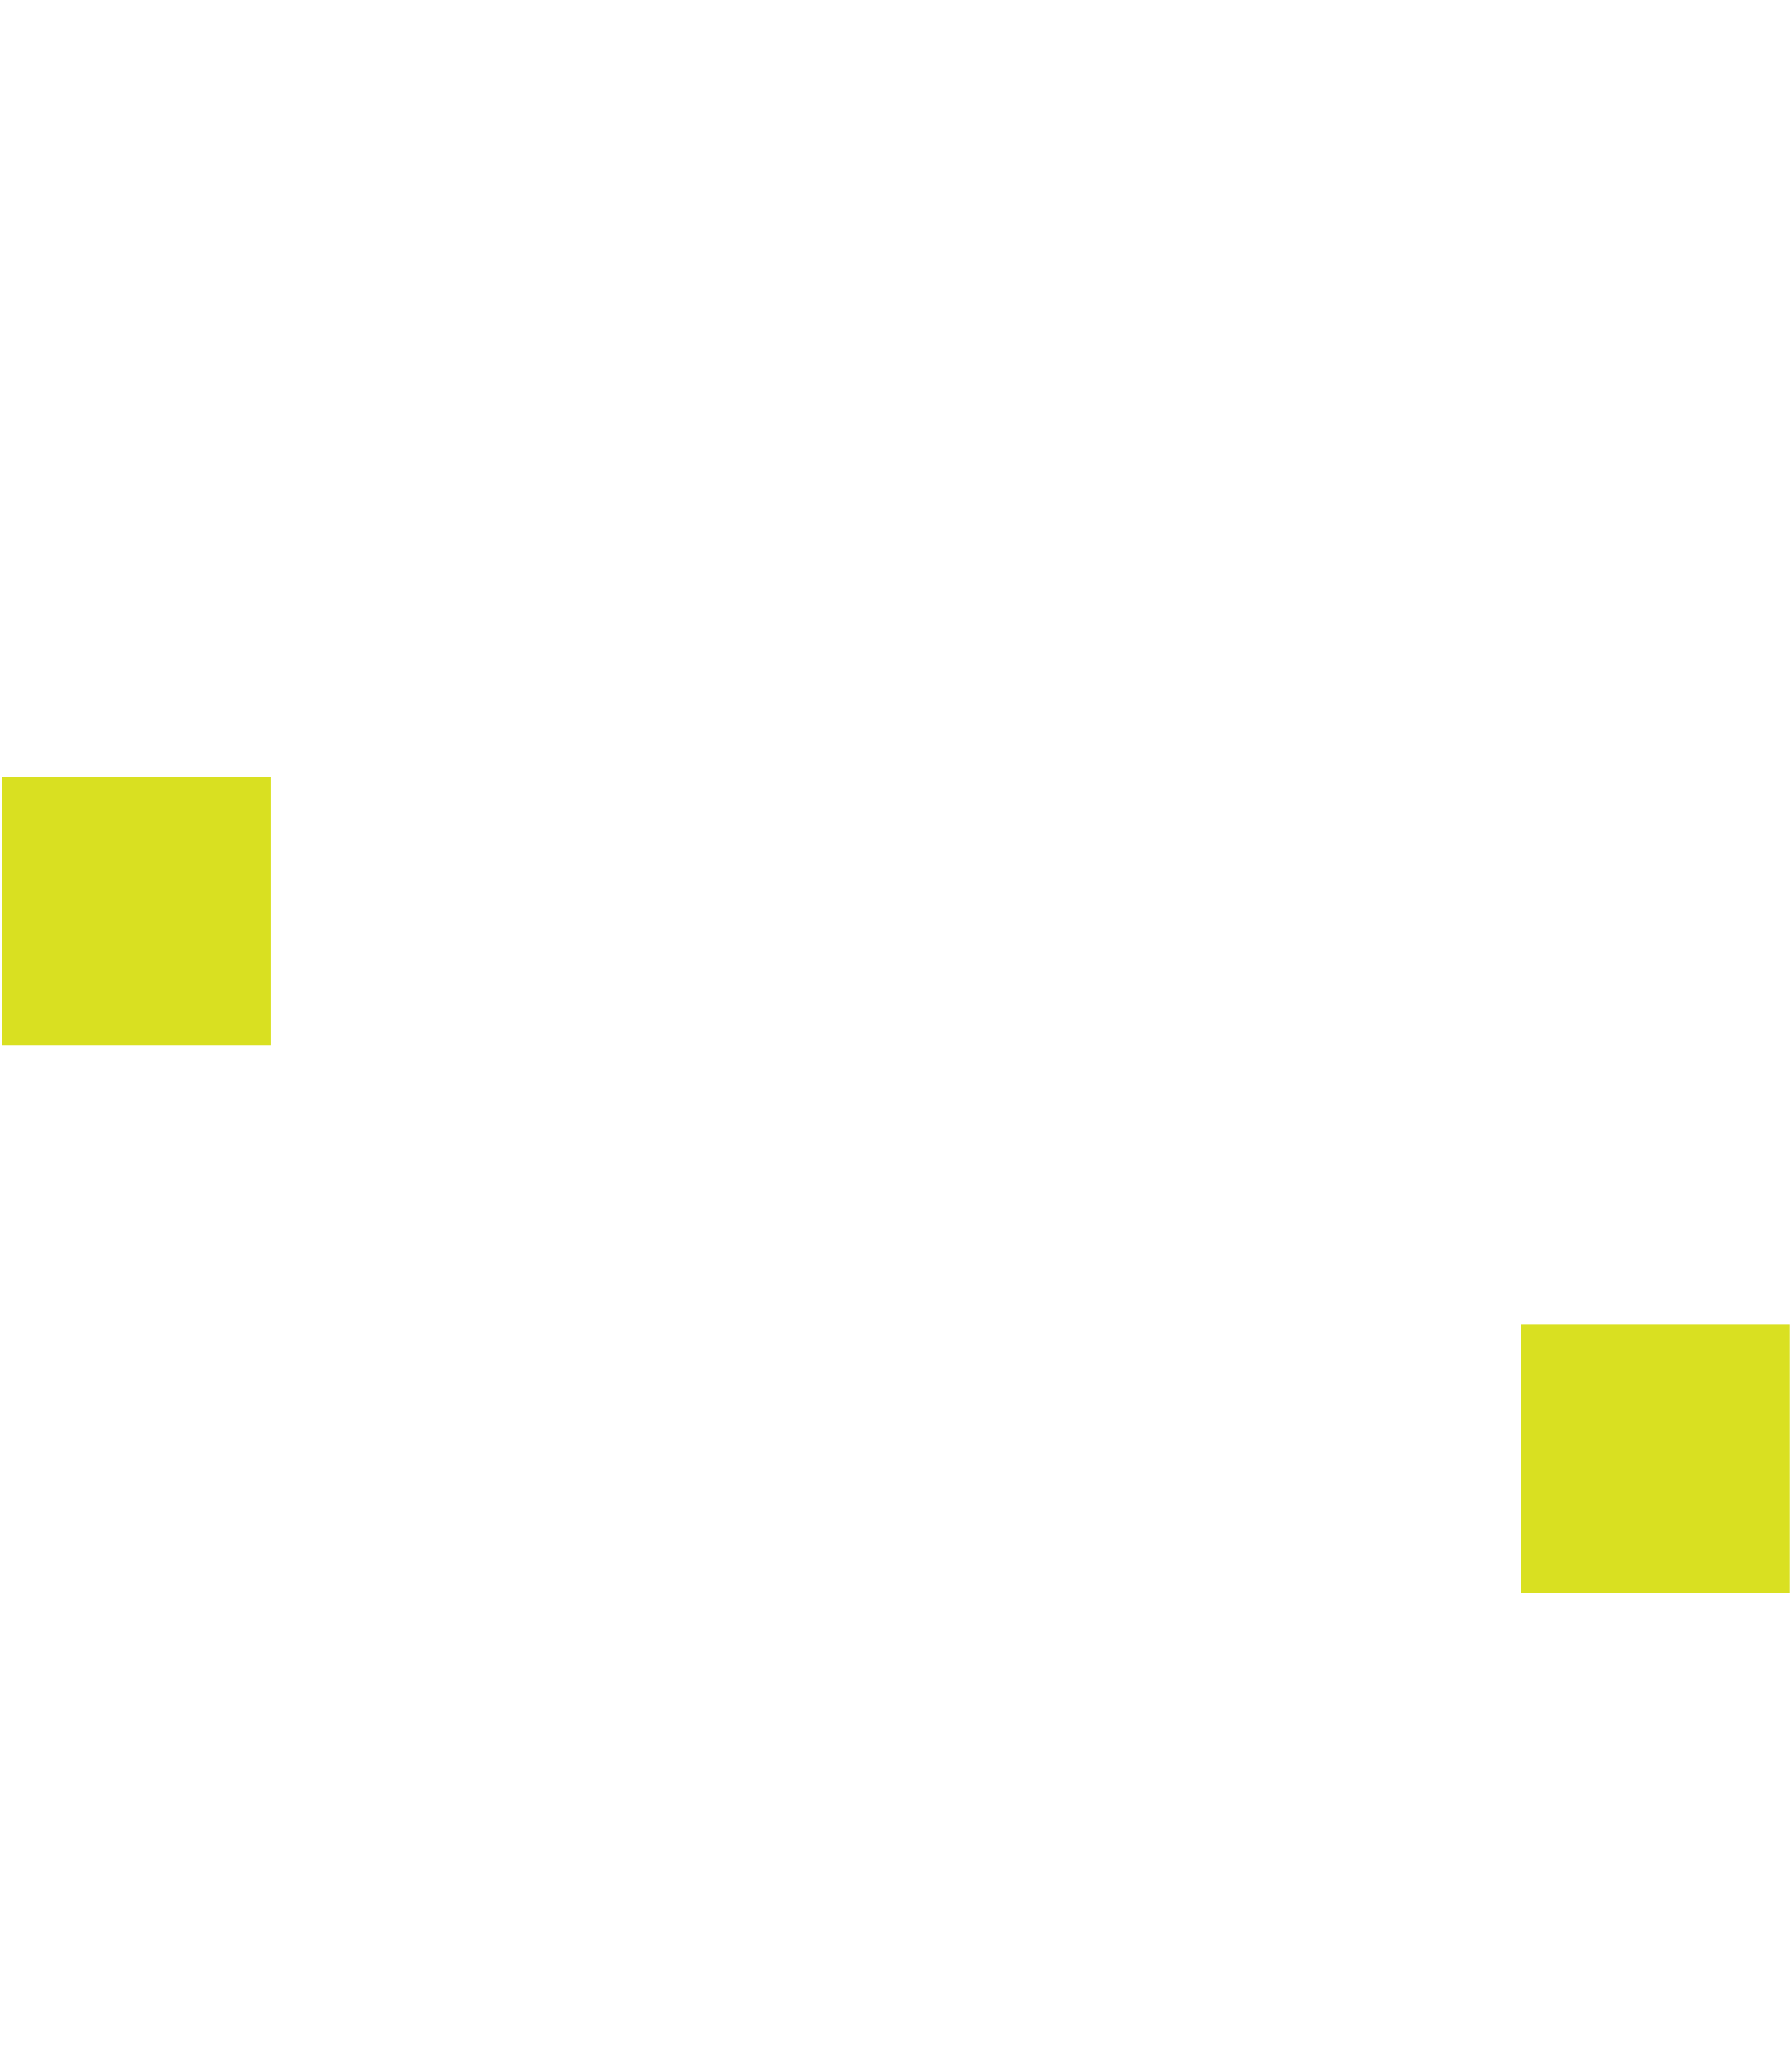
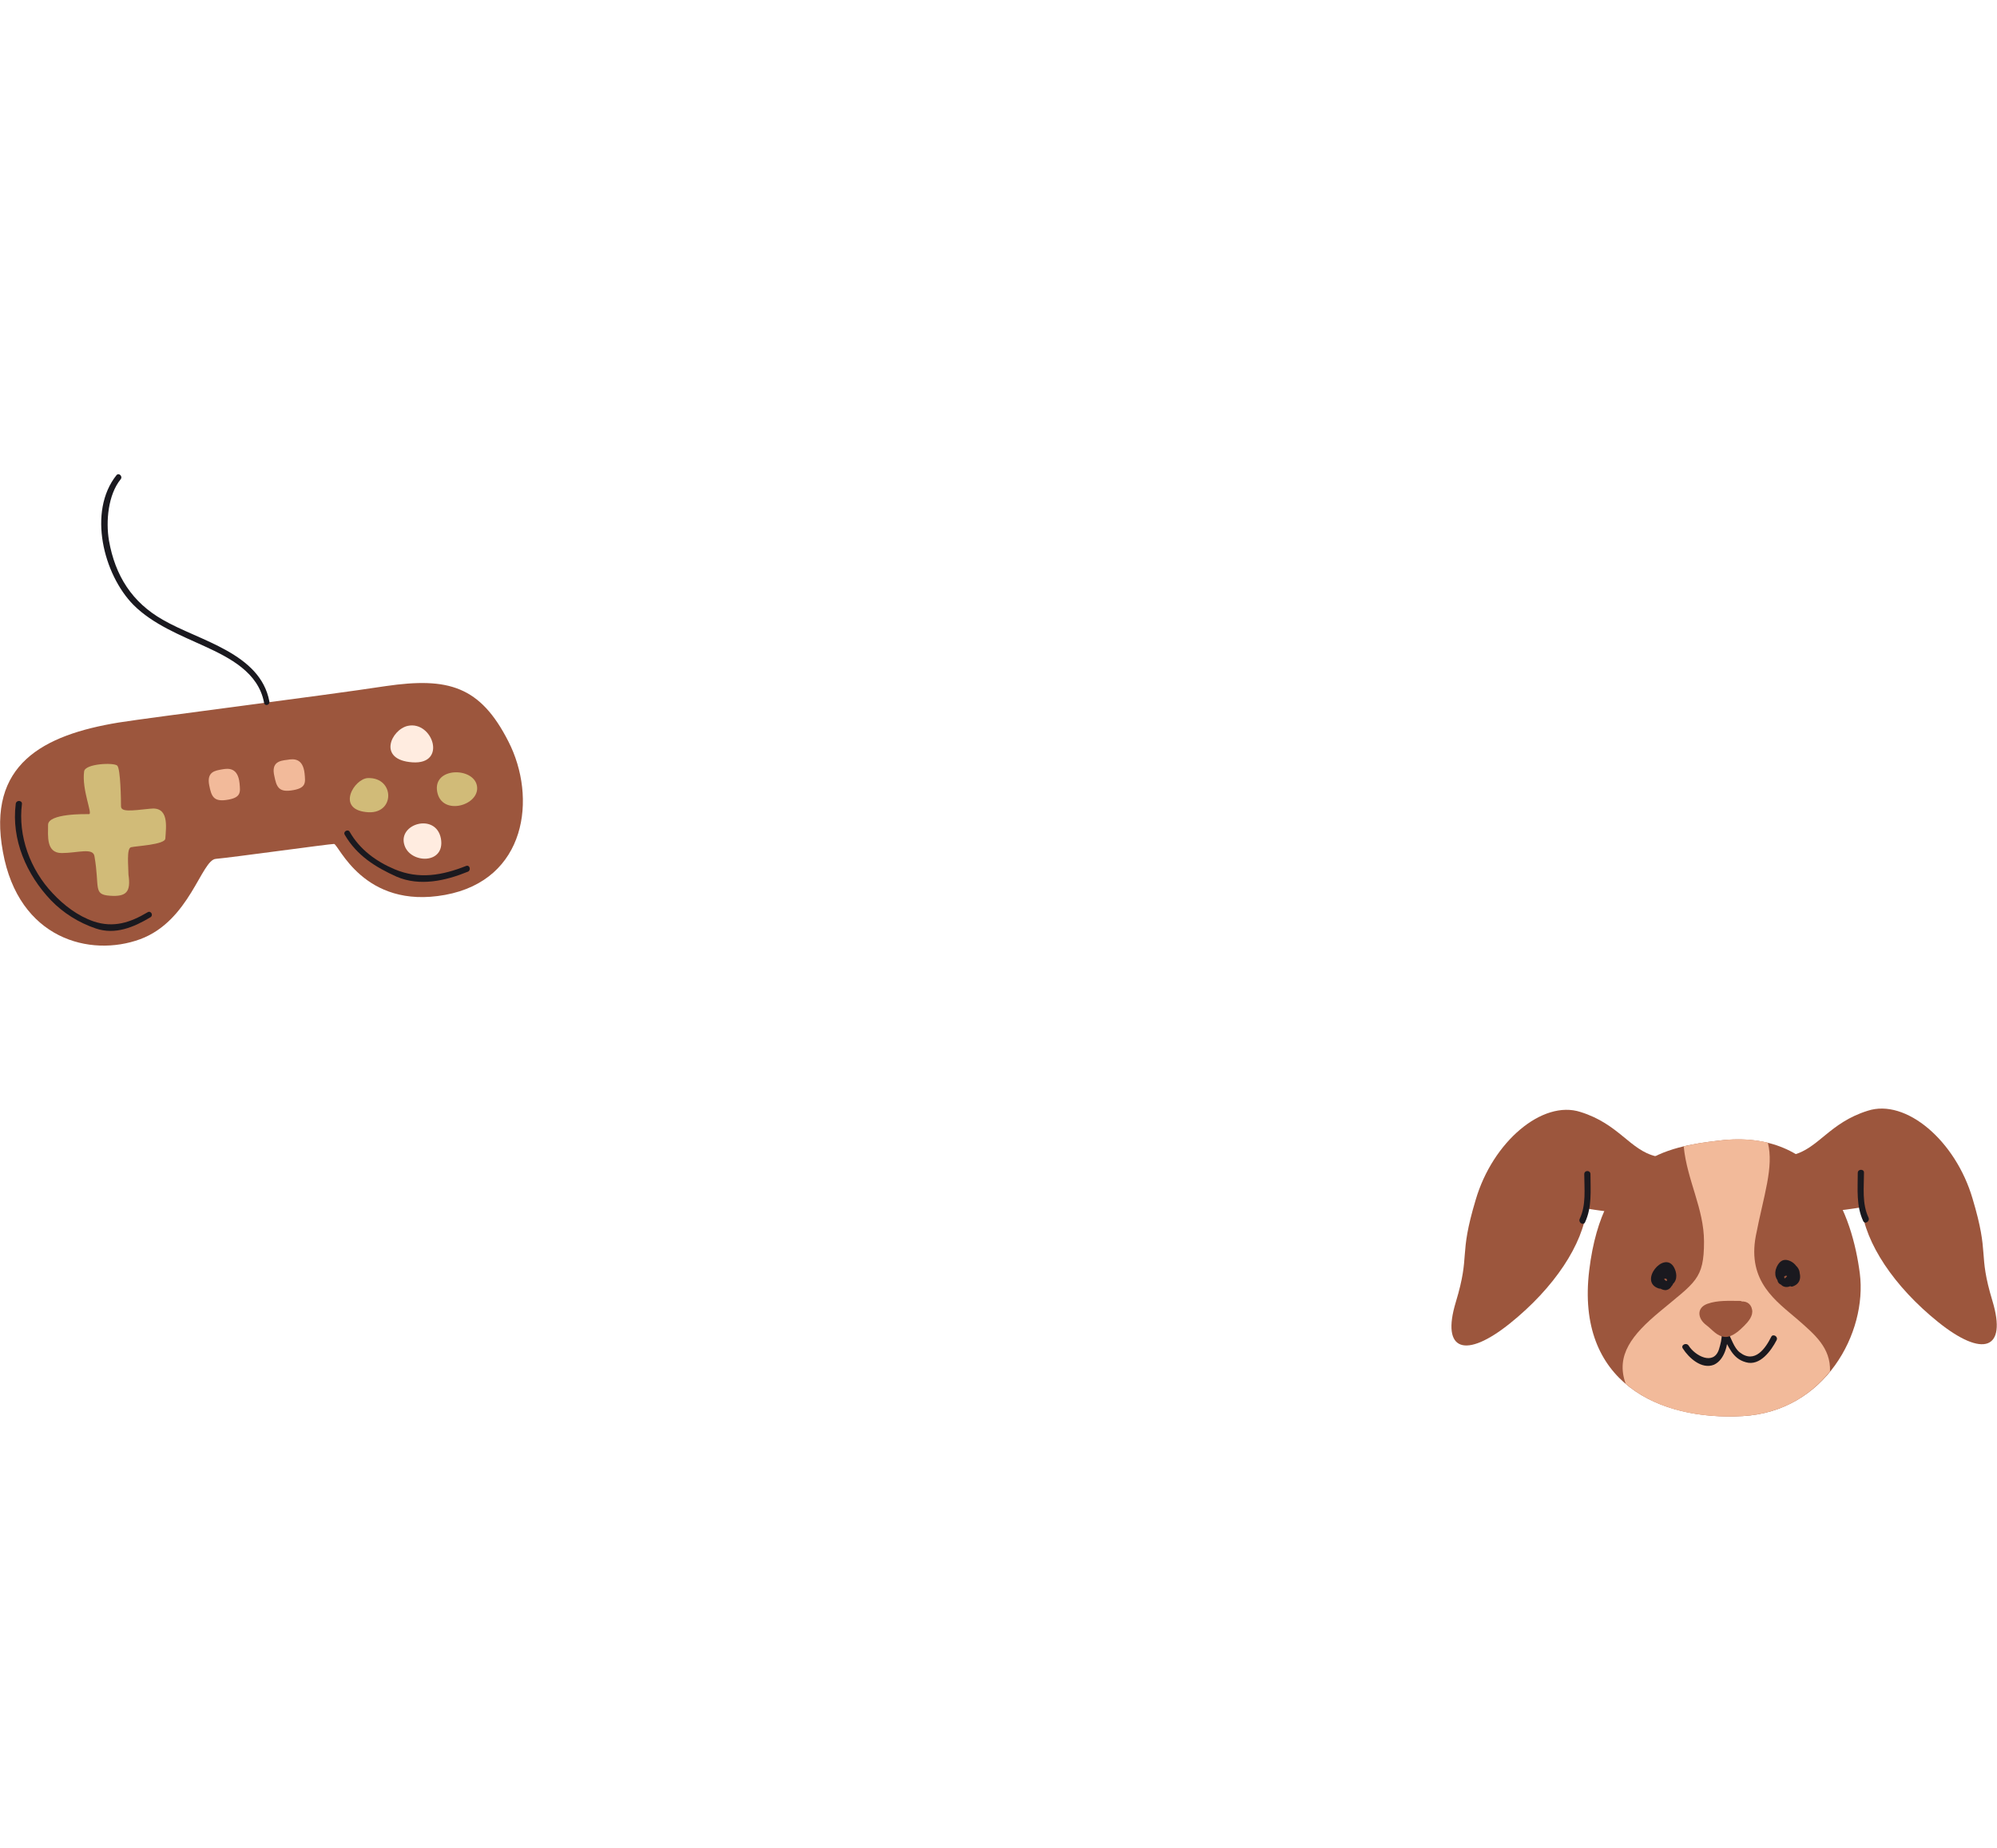
- <svg xmlns="http://www.w3.org/2000/svg" version="1.1" id="Layer_1" x="0px" y="0px" viewBox="0 0 387.4 446" style="enable-background:new 0 0 387.4 446;" xml:space="preserve">
+ <svg xmlns="http://www.w3.org/2000/svg" version="1.1" id="Layer_1" x="0px" y="0px" viewBox="0 0 481.9 446" style="enable-background:new 0 0 481.9 446;" xml:space="preserve">
  <style type="text/css">
- 	.st0{fill:#D9E021;}
+ 	.st0{fill:#9C563D;}
+ 	.st1{fill:#D1BB78;}
+ 	.st2{fill:#F2BA9A;}
+ 	.st3{fill:#FFECE0;}
+ 	.st4{fill:#1A191F;}
</style>
-   <rect x="0.5" y="167.9" class="st0" width="58" height="58" />
-   <rect x="328.9" y="286.4" class="st0" width="58" height="58" />
+   <g>
+     <path class="st0" d="M28.6,174.4c-18.2,3-31.8,10.1-27.9,31.2c3.8,21.1,21.1,25.5,33.1,21.1c12-4.4,14.8-19.2,18.3-19.4   c3.6-0.3,27.4-3.6,28.5-3.6s7.1,15.9,26.8,12.3c19.7-3.6,22.2-23.5,15.3-37c-6.8-13.4-14.5-15.6-29.6-13.4   C78.1,167.9,36.8,173.1,28.6,174.4z" />
+     <path class="st1" d="M20.3,186.2c-0.6,4.4,2.1,10.3,1.2,10.3c-0.8,0-9.9-0.2-9.9,2.6c0,2.7-0.5,6.8,3.3,6.8s7.6-1.4,7.9,0.8   c1.3,7.5-0.4,9.2,3.7,9.5c4.1,0.3,5.1-1,4.5-5.1c0-1.9-0.5-6.3,0.6-6.6c1.1-0.3,8.2-0.6,8.3-2.1c0.2-3,0.9-7.8-3.7-7.2   c-4.7,0.5-7,0.8-7-0.6c0-1.4-0.1-9-0.9-9.8C27.5,184,20.5,184.3,20.3,186.2z" />
+     <path class="st2" d="M50.5,189.6c0.5,2.5,1,3.9,4,3.5c3.8-0.5,3.5-1.9,3.3-4.1c-0.4-3.7-2.6-3.6-4.2-3.3   C52,186,49.8,186.2,50.5,189.6z" />
+     <path class="st2" d="M66.2,187.3c0.5,2.5,1,3.9,4,3.5c3.8-0.5,3.5-1.9,3.3-4.1c-0.4-3.7-2.6-3.6-4.2-3.3   C67.6,183.6,65.4,183.9,66.2,187.3z" />
+     <path class="st1" d="M88.8,187.8c-3.3,0.1-7.7,7.4-0.5,8.2C95.4,196.9,95.4,187.6,88.8,187.8z" />
+     <path class="st3" d="M98.4,175.2c-4,0.9-7.4,8.2,1.1,8.8C108,184.6,104.4,173.9,98.4,175.2z" />
+     <path class="st1" d="M105.5,191.1c1.1,6,10.4,3.3,9.6-1.4C114.3,185.1,104.4,185.1,105.5,191.1z" />
+     <g>
+       <path class="st4" d="M65,169.3c-2.2-11.7-16.9-14.6-25.7-19.7c-7.4-4.2-11.5-10.6-13-19.1c-0.8-4.7-0.2-11.1,2.8-14.8    c0.6-0.7-0.4-1.7-1-1c-7,8.8-3.1,24,4.1,31.3c4.7,4.7,11.3,7.3,17.2,10c6.1,2.8,12.9,6.3,14.3,13.5    C63.8,170.6,65.2,170.2,65,169.3L65,169.3z" />
+     </g>
+     <path class="st3" d="M97.6,204c1.4,4.5,9.9,4.7,8.8-1.6C105.2,196.1,95.9,198.8,97.6,204z" />
+     <g>
+       <path class="st4" d="M3.8,194c-1.1,8.7,2.6,17.1,8.5,23.3c3,3.1,6.7,5.4,10.8,6.8c4.7,1.6,9.2-0.3,13.2-2.7    c0.8-0.5,0.1-1.7-0.7-1.2c-4.2,2.5-8.2,3.8-13,2.2c-3.8-1.3-7.2-3.9-9.9-6.8c-5.4-5.7-8.4-13.8-7.4-21.6    C5.3,193.1,3.9,193.1,3.8,194L3.8,194z" />
+     </g>
+     <g>
+       <path class="st4" d="M83.2,201.5c2.9,5,7.4,7.8,12.5,10.1c5.6,2.4,11.8,1,17.2-1.2c0.8-0.3,0.5-1.7-0.4-1.4    c-5.8,2.3-11.4,3.3-17.3,0.8c-4.5-1.9-8.4-4.8-10.8-9C84,200,82.7,200.7,83.2,201.5L83.2,201.5z" />
+     </g>
+   </g>
+   <g>
+     <path class="st0" d="M399.6,279.1c-6.3-1.5-8.9-7.8-18.2-10.7c-9.2-3-21.2,7.2-25.3,21.2c-4.2,14-1.2,12.8-4.8,24.7   c-3.6,11.9,2.4,13.7,13.1,5.1c10.7-8.6,17.6-19.1,18.5-27.7c10.7,1.8,14.6,0.9,14.6,0.9L399.6,279.1z" />
+     <g>
+       <path class="st4" d="M382.3,283.4c0,3.6,0.5,7.4-1.1,10.8c-0.4,0.9,0.9,1.7,1.3,0.8c1.7-3.7,1.3-7.6,1.3-11.6    C383.8,282.4,382.3,282.4,382.3,283.4L382.3,283.4z" />
+     </g>
+     <path class="st0" d="M432.5,278.8c6.3-1.5,8.9-7.8,18.2-10.7c9.2-3,21.2,7.2,25.3,21.2c4.2,14,1.2,12.8,4.8,24.7   c3.6,11.9-2.4,13.7-13.1,5.1c-10.7-8.6-17.6-19.1-18.5-27.7c-10.7,1.8-14.6,0.9-14.6,0.9L432.5,278.8z" />
+     <g>
+       <path class="st4" d="M448.3,283.1c0,4-0.4,7.9,1.3,11.6c0.4,0.9,1.7,0.1,1.3-0.8c-1.6-3.4-1.1-7.2-1.1-10.8    C449.9,282.1,448.3,282.1,448.3,283.1L448.3,283.1z" />
+     </g>
+     <path class="st0" d="M414.8,275.3c-12.7,1.5-28,4.2-31.3,31.3c-3.3,27.2,17,36.3,37,35.2c20-1.1,30.1-20.2,28.3-34.4   C447,293.4,439.8,272.3,414.8,275.3z" />
+     <path class="st2" d="M441.6,331c0.2-5.7-3.7-8.9-7.8-12.5c-5.1-4.4-12.2-9.1-10.1-20.2c1.9-9.8,4.4-16.6,2.9-22.5   c-3.4-0.8-7.3-1.1-11.8-0.5c-2.8,0.3-5.7,0.7-8.5,1.4c0.8,8.2,4.9,15,4.9,23c0,9.1-2.1,9.7-10.7,16.9c-6.6,5.5-10.7,10.5-8.2,17.4   c7.2,6.2,17.7,8.4,28.2,7.8C429.7,341.3,436.8,337,441.6,331z" />
+     <g>
+       <path class="st4" d="M400.9,309.5c-1.7-0.5-0.1-3,1.1-3.3c0.2-0.1,0.4-0.1,0.6,0.2c0.4,0.4,0.7,1.3,0.6,1.8    c-0.3,1.5-3,1.3-2.8-0.2c0.2-1.2,1.6-1.1,2,0c0.2,0.5,0.2,2.2-0.7,1.7c-0.9-0.5-0.8-1.5,0.1-1.9c0.3-0.1,0.4-0.1,0.5,0.1    c0.1,0.3,0.1,0.6,0,0.9c0,0.1-0.1,0.5-0.1,0.4c0,0,0,0-0.1,0c-0.2-0.1-0.3-0.2-0.4-0.3c-0.1-0.2-0.1-0.4-0.2-0.2c0-0.1,0,0,0,0    c0.1-0.1,0.3-0.1,0.4-0.1c0.3,0,0.8,0.7,0.2,0.6c-0.4-0.1-0.7-0.7-0.8-1.1c0-0.1,0.1-0.5,0.1-0.5c0,0-0.1,0-0.1,0    c0.4,0.2,0.6,0.5,0.8,0.9c0.1,0.2,0.2,0.4,0.2,0.6c0,0.1,0,0.2,0,0.3c0.1-0.1-0.1,0-0.3,0c-0.4,0-0.8-0.1-1.1-0.3    c-0.5-0.4,0.8-1.3,1-1.5c0.9-0.5,0.1-1.8-0.8-1.3c-1.1,0.6-2.1,1.8-1.8,3.1c0.3,1.3,2.2,1.7,3.3,1.4c2.2-0.5,0.9-3.3-0.1-4.2    c-0.7-0.6-1.6-0.8-2.3-0.1c-1,1-0.5,2.5,0.3,3.5c1.1,1.3,3.5,0.8,3.3-1.1c-0.2-1.5-1.9-2.2-3.2-1.5c-1.9,1.1,0.4,4,2.1,3.2    c1.1-0.5,1.1-2.2,0.9-3.1c-0.3-1.1-1.5-1.5-2.5-1.1c-1,0.4-1.8,1.4-1.8,2.5c0,1.3,1.3,2.4,2.5,2.5c1.3,0,1.9-1.3,2-2.3    c0.2-1.3-0.5-2.6-1.6-3.2c-2.5-1.4-4.7,2.3-2.8,4.1c1.2,1.1,3.1,1,4.3-0.1c1.2-1.1,0.9-2.9,0.2-4.1c-2.4-4-8.6,3.6-3.6,5.2    C401.4,311.3,401.8,309.8,400.9,309.5L400.9,309.5z" />
+     </g>
+     <g>
+       <path class="st4" d="M432.6,310.5c2.4-0.8,2.1-3.3,0.8-5c-0.6-0.8-1.5-1.3-2.4-1.4c-1.2-0.1-1.9,0.9-2.3,1.8    c-0.7,1.6-0.2,3.4,1.5,4c1.4,0.6,3.3,0,3.9-1.5c0.5-1.2,0-2.5-1.1-3.2c-1.2-0.8-2.7-0.1-3.4,1c-0.7,1-0.6,2.4-0.1,3.5    c0.6,1.1,2,1.2,2.9,0.5c1-0.8,1.5-2,0.8-3.2c-0.5-0.9-1.6-1.6-2.7-1.4c-2.2,0.4-1.8,5.1,0.7,4.4c0.8-0.2,1.6-1,1.7-1.8    c0.2-1.2-0.9-1.9-2-1.8c-1.3,0.1-2.6,2.1-1.4,3.2c1.3,1.2,3,0.1,3.5-1.4c0.3-0.9,0.1-2.3-1-2.7c-0.8-0.3-1.6,0.2-2.1,0.8    c-1,1.1-1.8,3.6,0.4,3.9c1.2,0.2,2.8-0.3,3.1-1.6c0.3-1.3-0.8-2.5-1.8-3c-0.9-0.5-1.6,0.9-0.8,1.3c0.5,0.3,0.9,0.6,1.1,1.2    c0.2,0.5-0.9,0.6-1.2,0.6c-0.2,0-0.3,0-0.3-0.1c0.1,0.1,0,0,0,0.1c0-0.3,0.1-0.6,0.2-0.9c0.1-0.3,0.4-0.6,0.6-0.7    c0.1-0.1,0.3-0.2,0.3-0.2c0,0-0.1-0.1-0.1,0c0.2,0.2,0,0.8-0.2,1.2c-0.1,0.1-0.6,0.7-0.8,0.4c-0.2-0.2,0.4-0.6,0.6-0.6    c0.1,0,0.3,0.2,0.3,0.1c0,0,0-0.2,0,0.1c0,0.1-0.3,0.4-0.5,0.5c-0.2,0.1-0.2,0-0.1,0.1c-0.1,0,0-0.1-0.1-0.2    c-0.1-0.2-0.1-1.2,0-1.2c0.6-0.2,1.4,0.6,1.2,1.2c-0.1,0.3-0.6,0.8-0.9,0.8c-0.3-0.1-0.4-0.7-0.5-0.9c0-0.6,0.2-1.5,0.8-1.7    c0.6-0.2,1.3,0.2,1.3,0.9c0.1,0.9-1.1,1.3-1.8,1.1c-1.2-0.3-1.1-1.6-0.7-2.5c0.5-1,1.5-0.3,2.1,0.5c0.6,0.8,1,2-0.2,2.4    C431.3,309.4,431.7,310.8,432.6,310.5L432.6,310.5z" />
+     </g>
+     <g>
+       <path class="st4" d="M406.1,325.5c1.4,2.2,4.5,5.1,7.5,3.9c2.6-1.2,3.4-4.9,3.4-7.5c-0.5,0.1-1,0.3-1.4,0.4    c1.6,2.7,2.4,5.6,5.7,6.5c3.4,1,6.1-2.8,7.4-5.3c0.5-0.9-0.9-1.7-1.3-0.8c-1.3,2.6-3.9,6.6-7.6,3.7c-1.4-1.1-2-3.4-2.9-4.9    c-0.4-0.7-1.4-0.4-1.4,0.4c0,1.3-0.3,2.5-0.7,3.8c-1.3,4-5.8,1.5-7.3-0.9C406.9,323.9,405.5,324.7,406.1,325.5L406.1,325.5z" />
+     </g>
+     <g>
+       <path class="st0" d="M419.9,314.8c-1.8,0-10.7-0.5-8.9,3.1c0.5,1,1.7,1.6,2.5,2.3c0.7,0.7,1.4,1.7,2.5,1.7    c1.8,0.2,4.6-2.4,5.6-3.9c1.1-1.4,0.4-3.7-1.7-3.1" />
+       <g>
+         <path class="st0" d="M419.9,314c-2.6,0-5.4-0.2-7.9,0.7c-2.7,1-2.3,3.6-0.3,5.1c1.6,1.2,2.6,2.8,4.7,2.9c1.7,0,3.4-1.6,4.5-2.7     c1-1,2.2-2.4,1.9-3.9c-0.3-1.6-1.6-2.2-3.1-1.9c-1,0.2-0.6,1.7,0.4,1.5c1.2,0.6,1.5,1.2,0.8,2c-0.3,0.5-0.7,0.9-1.1,1.3     c-0.9,0.9-1.9,1.8-3.2,2.2c-1.1,0.4-5.9-3.5-4.9-4.5c0.9-1,3.3-0.9,4.5-1c1.2-0.1,2.4,0,3.7,0C420.9,315.6,420.9,314,419.9,314     L419.9,314z" />
+       </g>
+     </g>
+   </g>
</svg>
